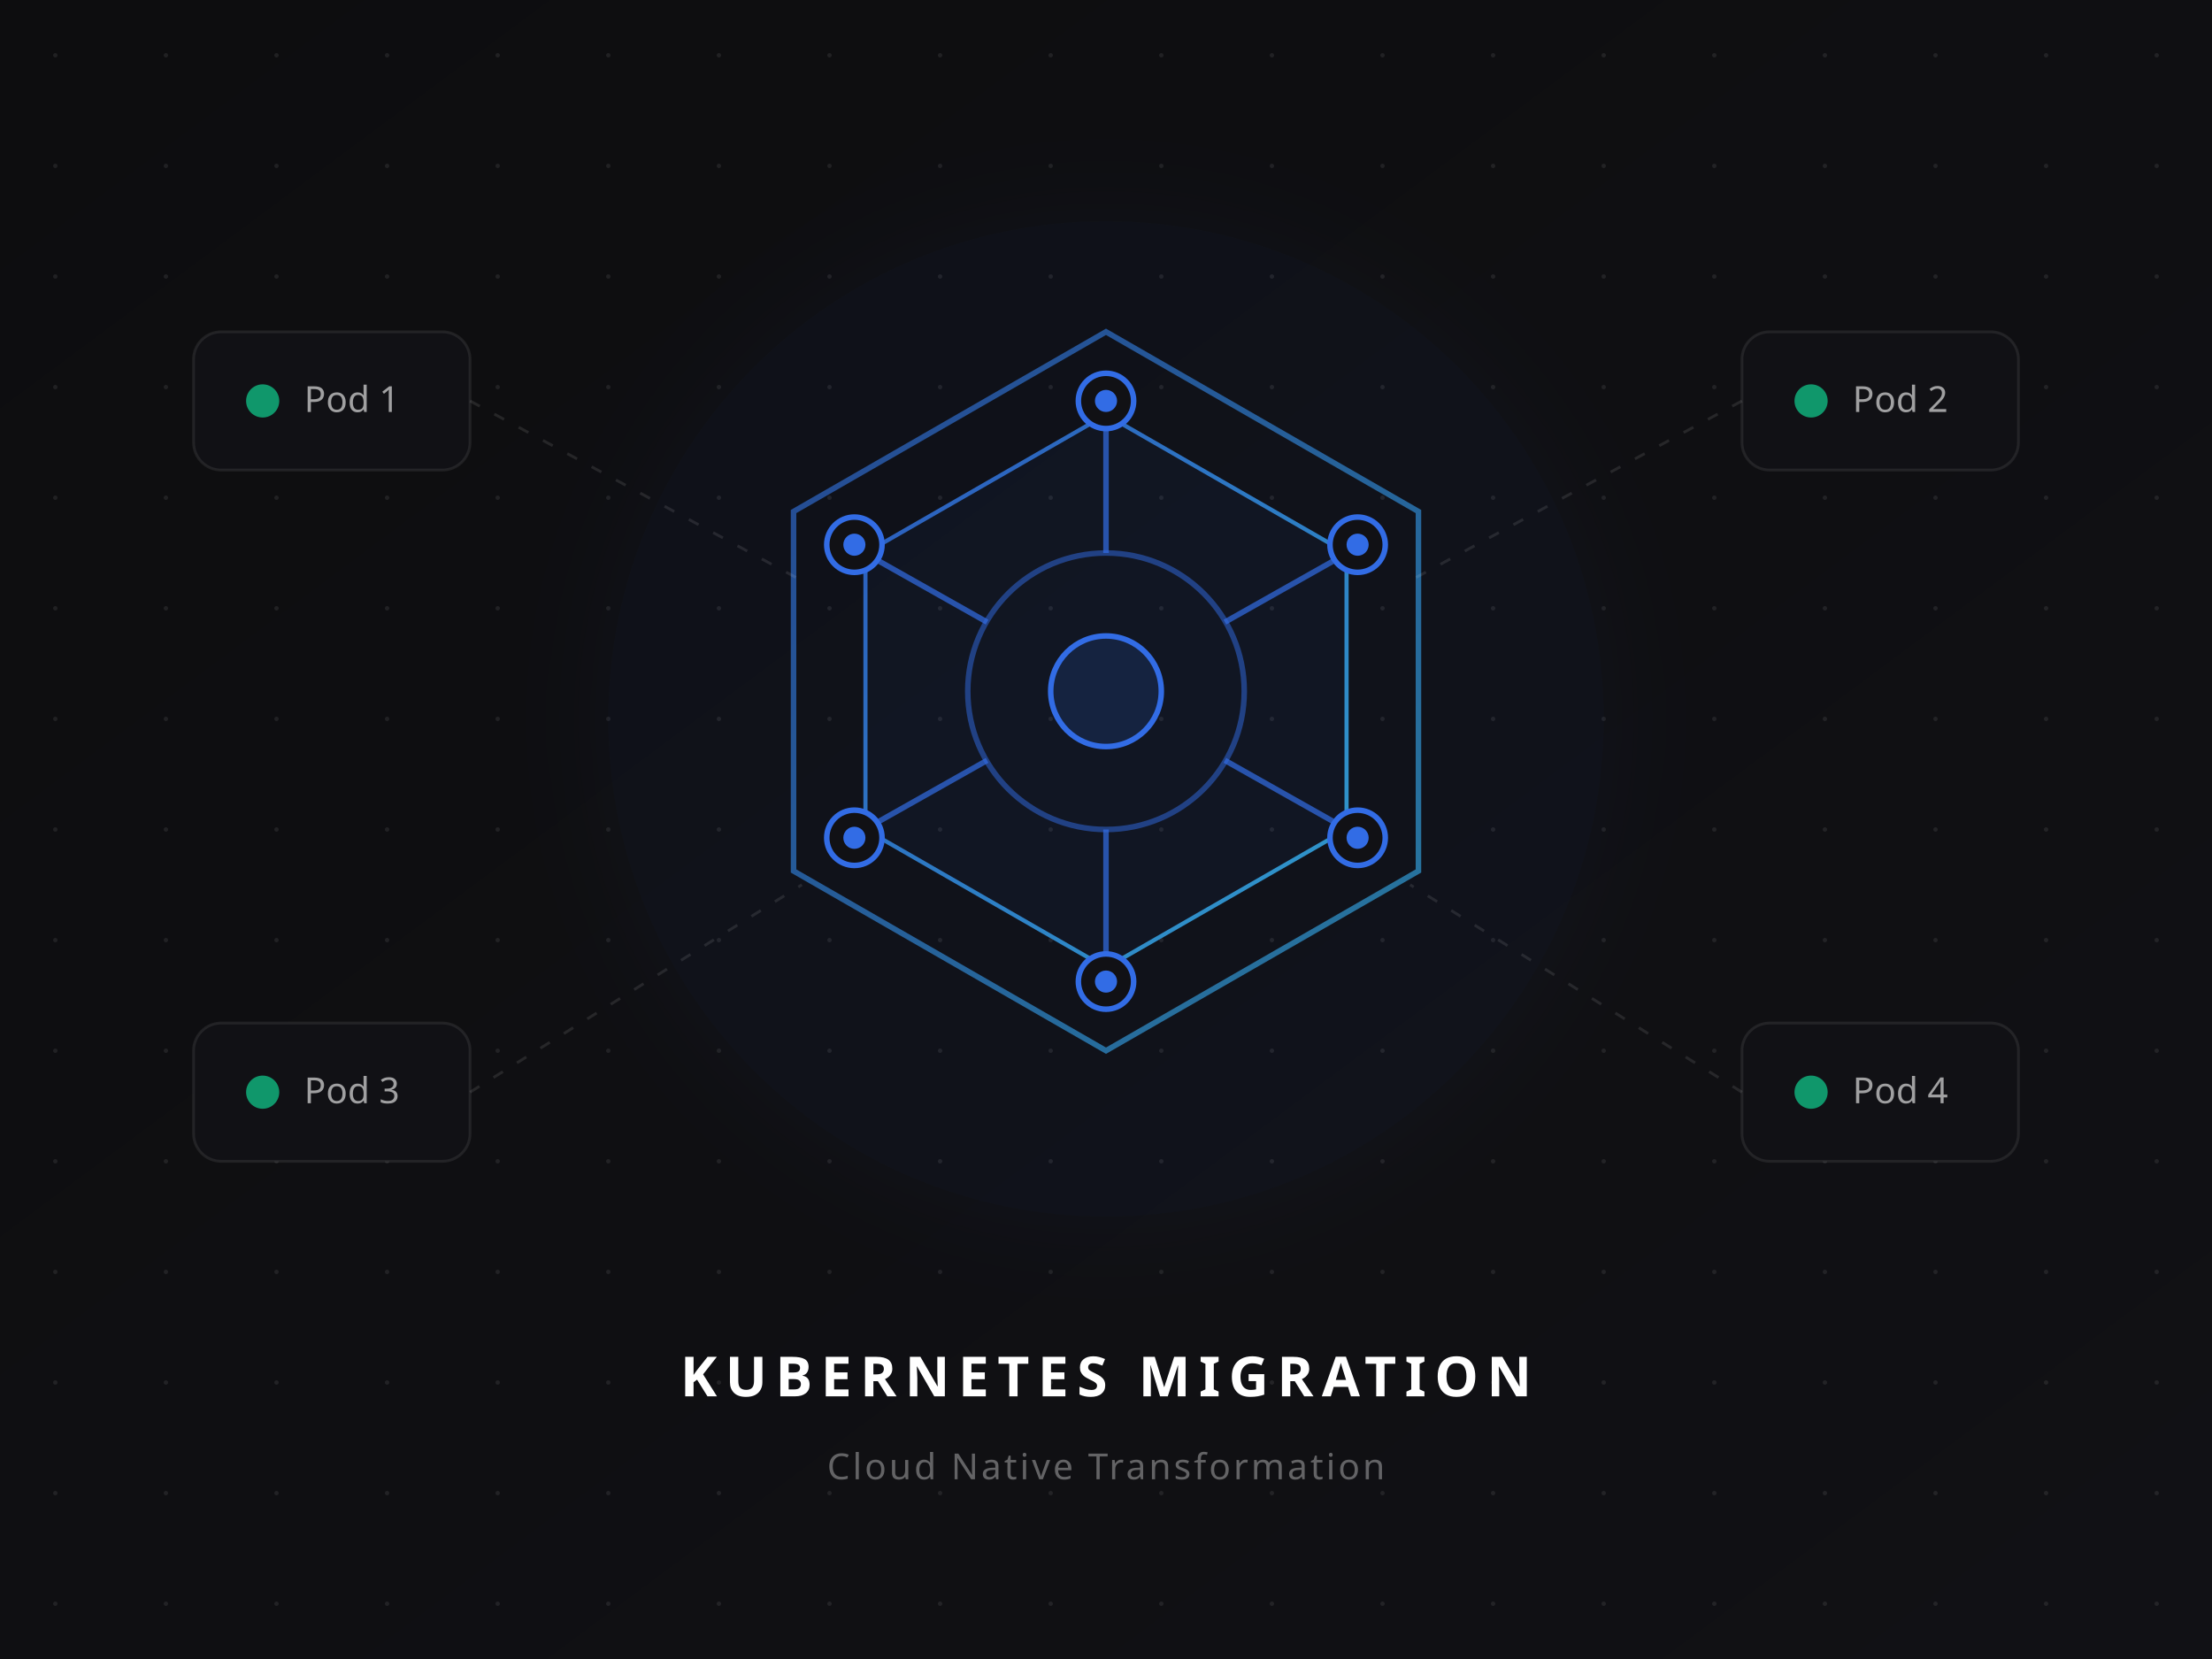
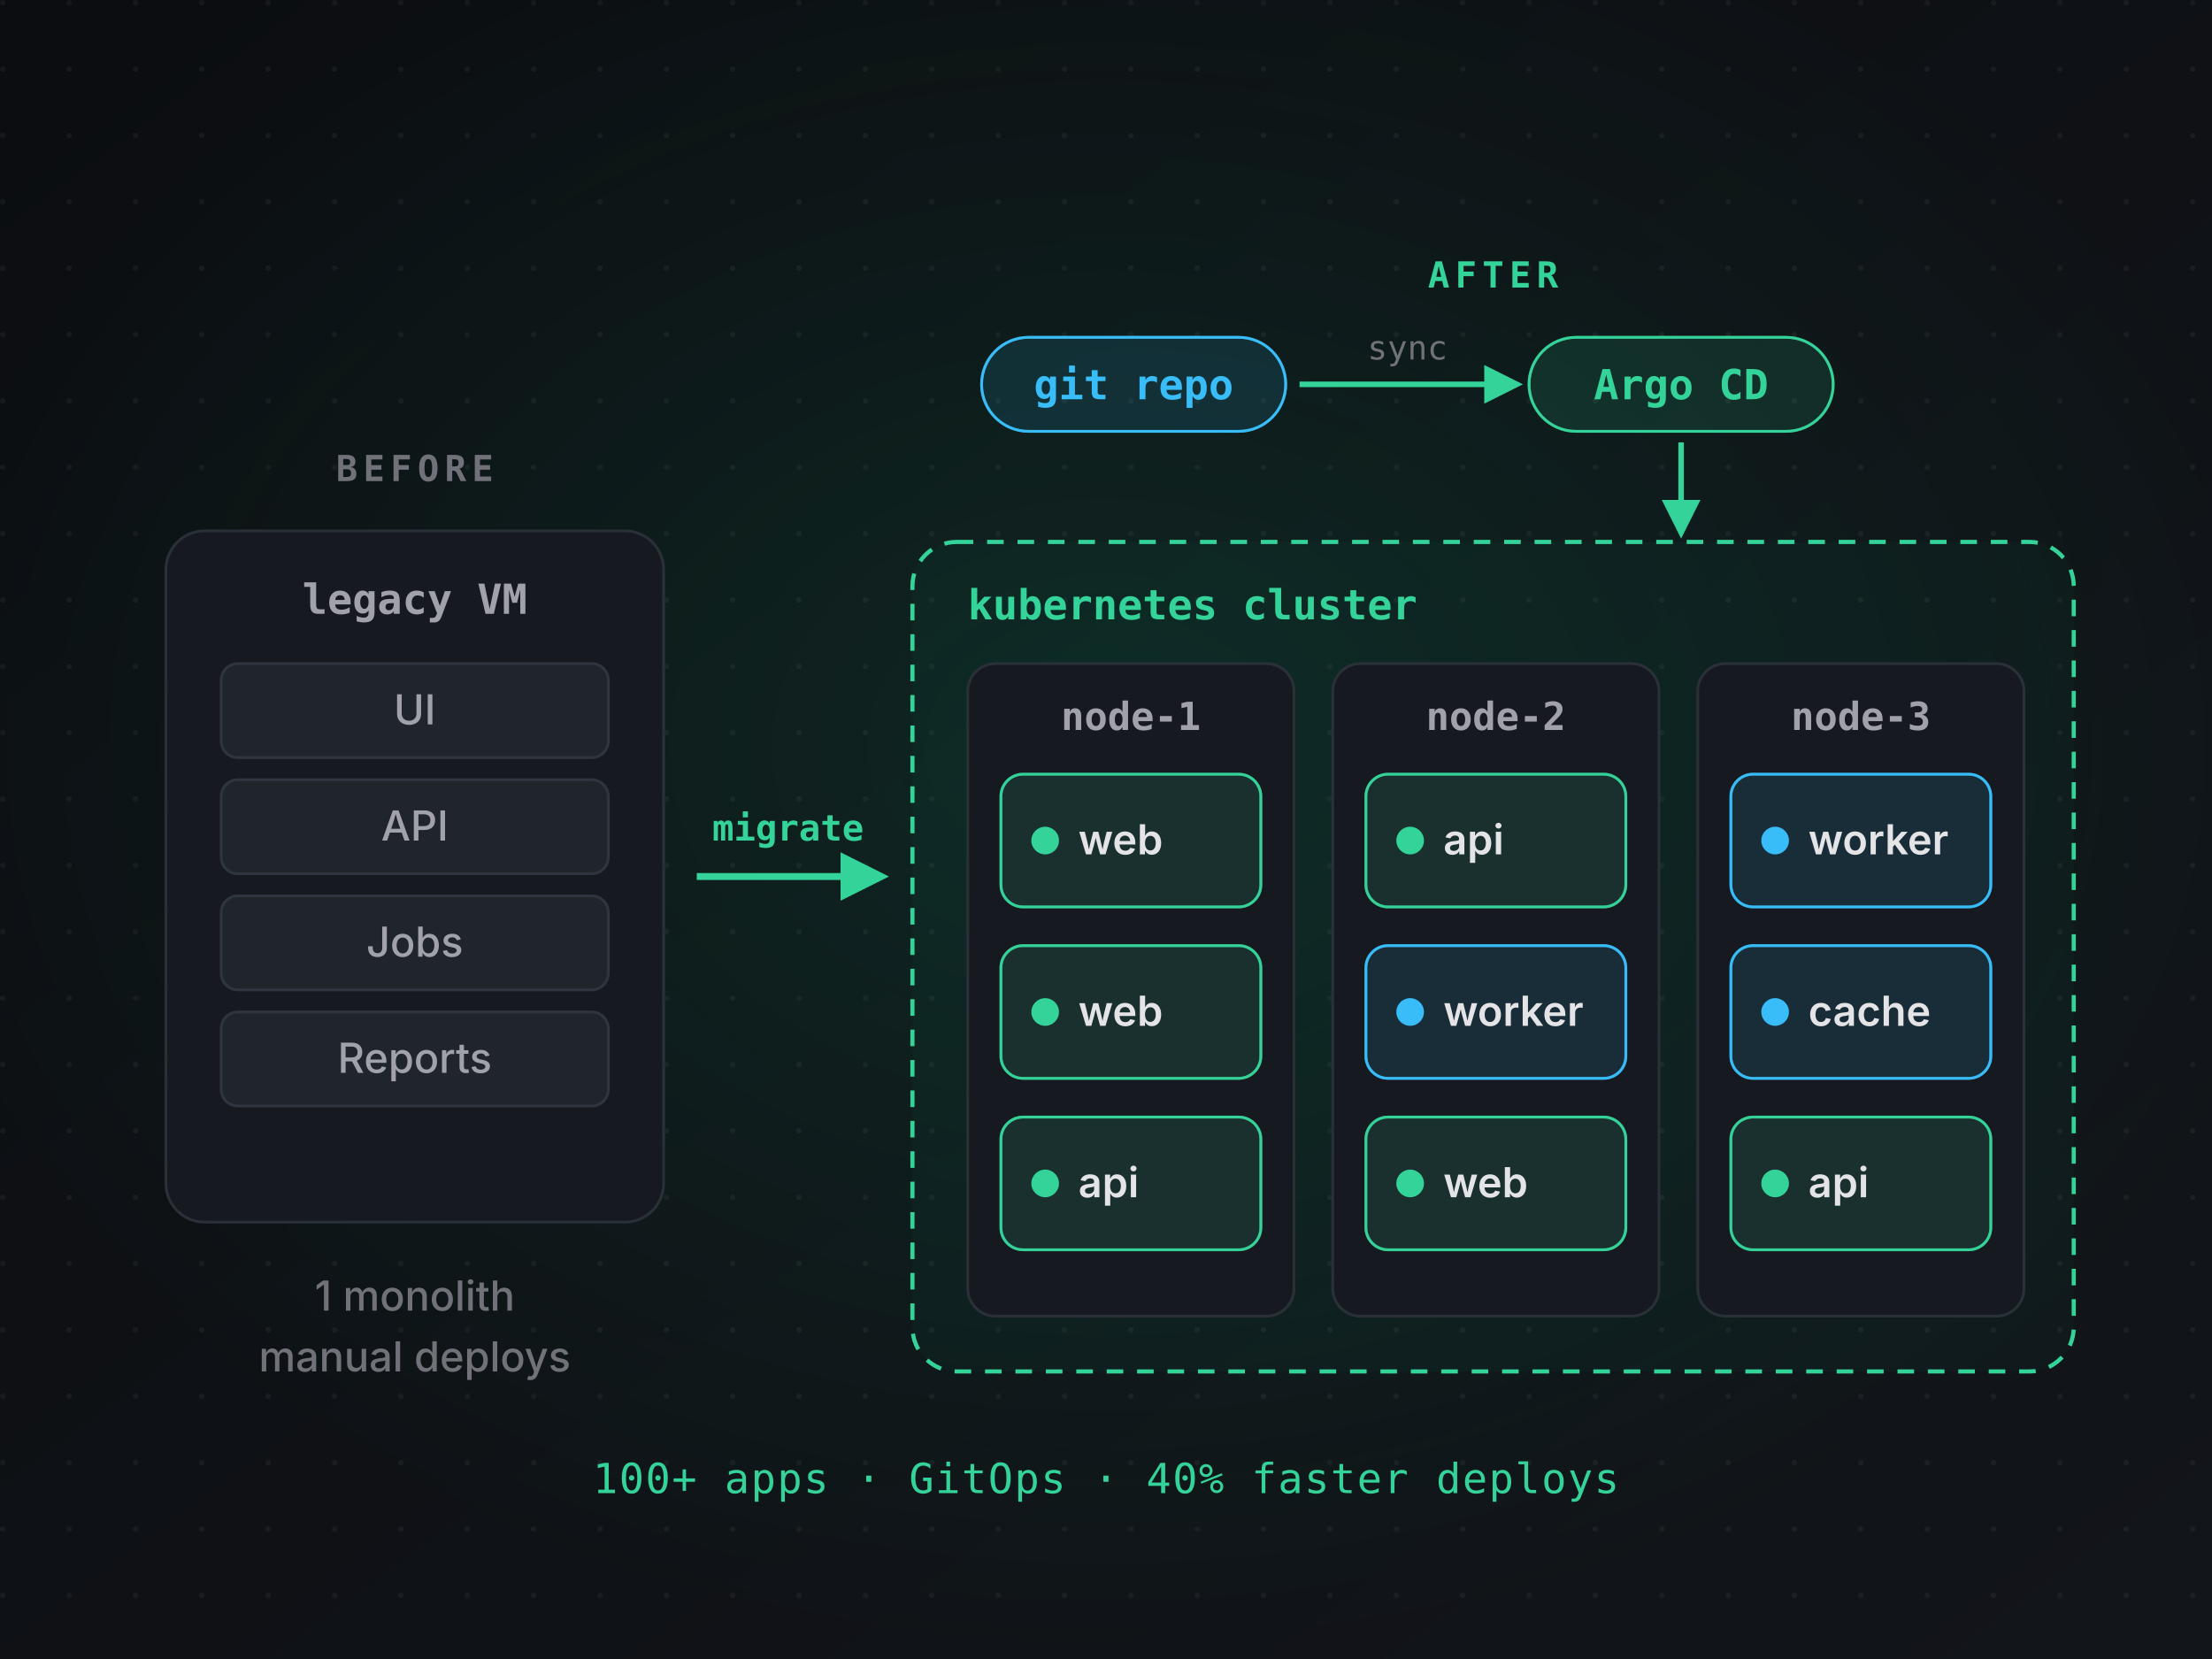
- <svg xmlns="http://www.w3.org/2000/svg" viewBox="0 0 800 600">
+ <svg xmlns="http://www.w3.org/2000/svg" viewBox="0 0 800 600" role="img" aria-label="Diagram: a legacy monolith migrated to pods across a Kubernetes cluster, deployed by Argo CD from Git">
  <defs>
-     <linearGradient id="bg" x1="0%" y1="0%" x2="100%" y2="100%">
-       <stop offset="0%" style="stop-color:#0d0d0f" />
-       <stop offset="100%" style="stop-color:#111115" />
+     <linearGradient id="bg" x1="0" y1="0" x2="1" y2="1">
+       <stop offset="0" stop-color="#0b0d10" />
+       <stop offset="1" stop-color="#12151a" />
    </linearGradient>
-     <linearGradient id="accent" x1="0%" y1="0%" x2="100%" y2="100%">
-       <stop offset="0%" style="stop-color:#10b981" />
-       <stop offset="100%" style="stop-color:#34d399" />
-     </linearGradient>
-     <linearGradient id="blue" x1="0%" y1="0%" x2="100%" y2="100%">
-       <stop offset="0%" style="stop-color:#326CE5" />
-       <stop offset="100%" style="stop-color:#38bdf8" />
-     </linearGradient>
-     <filter id="glow">
-       <feGaussianBlur stdDeviation="4" result="b" />
-       <feMerge>
-         <feMergeNode in="b" />
-         <feMergeNode in="SourceGraphic" />
-       </feMerge>
-     </filter>
-     <filter id="softglow">
-       <feGaussianBlur stdDeviation="20" result="b" />
-       <feMerge>
-         <feMergeNode in="b" />
-         <feMergeNode in="SourceGraphic" />
-       </feMerge>
-     </filter>
+     <radialGradient id="glow" cx="0.5" cy="0.45" r="0.55">
+       <stop offset="0" stop-color="#10b981" stop-opacity="0.13" />
+       <stop offset="1" stop-color="#10b981" stop-opacity="0" />
+     </radialGradient>
+     <pattern id="dots" width="24" height="24" patternUnits="userSpaceOnUse">
+       <circle cx="1" cy="1" r="1" fill="#ffffff" fill-opacity="0.05" />
+     </pattern>
+     <marker id="arr" viewBox="0 0 10 10" refX="8" refY="5" markerWidth="7" markerHeight="7" orient="auto-start-reverse">
+       <path d="M0 0 L10 5 L0 10 z" fill="#34d399" />
+     </marker>
+     <marker id="arrm" viewBox="0 0 10 10" refX="8" refY="5" markerWidth="7" markerHeight="7" orient="auto-start-reverse">
+       <path d="M0 0 L10 5 L0 10 z" fill="#71717a" />
+     </marker>
  </defs>
  <rect width="800" height="600" fill="url(#bg)" />
-   <pattern id="dots" x="0" y="0" width="40" height="40" patternUnits="userSpaceOnUse">
-     <circle cx="20" cy="20" r="0.8" fill="white" opacity="0.08" />
-   </pattern>
  <rect width="800" height="600" fill="url(#dots)" />
-   <circle cx="400" cy="260" r="180" fill="#326CE5" opacity="0.04" filter="url(#softglow)" />
-   <g transform="translate(400, 250)">
-     <polygon points="0,-130 113,-65 113,65 0,130 -113,65 -113,-65" fill="none" stroke="url(#blue)" stroke-width="2" opacity="0.6" />
-     <polygon points="0,-100 87,-50 87,50 0,100 -87,50 -87,-50" fill="#326CE5" fill-opacity="0.06" stroke="url(#blue)" stroke-width="1.5" opacity="0.8" />
-     <g stroke="#326CE5" stroke-width="2" opacity="0.7">
-       <line x1="0" y1="-50" x2="0" y2="-95" />
-       <line x1="43" y1="-25" x2="82" y2="-47" />
-       <line x1="43" y1="25" x2="82" y2="47" />
-       <line x1="0" y1="50" x2="0" y2="95" />
-       <line x1="-43" y1="25" x2="-82" y2="47" />
-       <line x1="-43" y1="-25" x2="-82" y2="-47" />
-     </g>
-     <circle cx="0" cy="0" r="50" fill="none" stroke="#326CE5" stroke-width="2" opacity="0.5" />
-     <circle cx="0" cy="0" r="20" fill="#326CE5" fill-opacity="0.15" stroke="#326CE5" stroke-width="2" />
-     <g>
-       <circle cx="0" cy="-105" r="10" fill="#111115" stroke="#326CE5" stroke-width="2" />
-       <circle cx="0" cy="-105" r="4" fill="#326CE5" />
-       <circle cx="91" cy="-53" r="10" fill="#111115" stroke="#326CE5" stroke-width="2" />
-       <circle cx="91" cy="-53" r="4" fill="#326CE5" />
-       <circle cx="91" cy="53" r="10" fill="#111115" stroke="#326CE5" stroke-width="2" />
-       <circle cx="91" cy="53" r="4" fill="#326CE5" />
-       <circle cx="0" cy="105" r="10" fill="#111115" stroke="#326CE5" stroke-width="2" />
-       <circle cx="0" cy="105" r="4" fill="#326CE5" />
-       <circle cx="-91" cy="53" r="10" fill="#111115" stroke="#326CE5" stroke-width="2" />
-       <circle cx="-91" cy="53" r="4" fill="#326CE5" />
-       <circle cx="-91" cy="-53" r="10" fill="#111115" stroke="#326CE5" stroke-width="2" />
-       <circle cx="-91" cy="-53" r="4" fill="#326CE5" />
-     </g>
+   <rect width="800" height="600" fill="url(#glow)" />
+   <g transform="translate(0 24)">
+     <text x="150" y="150" font-family="'JetBrains Mono', ui-monospace, SFMono-Regular, Menlo, monospace" font-size="13" font-weight="600" fill="#71717a" text-anchor="middle" letter-spacing="2">BEFORE</text>
+     <rect x="60" y="168" width="180" height="250" rx="14" fill="#161a20" stroke="#2a3038" stroke-width="1" />
+     <text x="150" y="198" font-family="'JetBrains Mono', ui-monospace, SFMono-Regular, Menlo, monospace" font-size="15" font-weight="600" fill="#a1a1aa" text-anchor="middle">legacy VM</text>
+     <rect x="80" y="216" width="140" height="34" rx="6" fill="#20252c" stroke="#2f353e" stroke-width="1" />
+     <text x="150" y="238" font-family="Inter, ui-sans-serif, system-ui, -apple-system, 'Segoe UI', sans-serif" font-size="15" font-weight="500" fill="#a1a1aa" text-anchor="middle">UI</text>
+     <rect x="80" y="258" width="140" height="34" rx="6" fill="#20252c" stroke="#2f353e" stroke-width="1" />
+     <text x="150" y="280" font-family="Inter, ui-sans-serif, system-ui, -apple-system, 'Segoe UI', sans-serif" font-size="15" font-weight="500" fill="#a1a1aa" text-anchor="middle">API</text>
+     <rect x="80" y="300" width="140" height="34" rx="6" fill="#20252c" stroke="#2f353e" stroke-width="1" />
+     <text x="150" y="322" font-family="Inter, ui-sans-serif, system-ui, -apple-system, 'Segoe UI', sans-serif" font-size="15" font-weight="500" fill="#a1a1aa" text-anchor="middle">Jobs</text>
+     <rect x="80" y="342" width="140" height="34" rx="6" fill="#20252c" stroke="#2f353e" stroke-width="1" />
+     <text x="150" y="364" font-family="Inter, ui-sans-serif, system-ui, -apple-system, 'Segoe UI', sans-serif" font-size="15" font-weight="500" fill="#a1a1aa" text-anchor="middle">Reports</text>
+     <text x="150" y="450" font-family="Inter, ui-sans-serif, system-ui, -apple-system, 'Segoe UI', sans-serif" font-size="15" font-weight="500" fill="#71717a" text-anchor="middle">1 monolith</text>
+     <text x="150" y="472" font-family="Inter, ui-sans-serif, system-ui, -apple-system, 'Segoe UI', sans-serif" font-size="15" font-weight="500" fill="#71717a" text-anchor="middle">manual deploys</text>
+     <line x1="252" y1="293" x2="318" y2="293" stroke="#34d399" stroke-width="2.5" marker-end="url(#arr)" />
+     <text x="285" y="280" font-family="'JetBrains Mono', ui-monospace, SFMono-Regular, Menlo, monospace" font-size="13" font-weight="600" fill="#34d399" text-anchor="middle">migrate</text>
+     <text x="540" y="80" font-family="'JetBrains Mono', ui-monospace, SFMono-Regular, Menlo, monospace" font-size="13" font-weight="600" fill="#34d399" text-anchor="middle" letter-spacing="2">AFTER</text>
+     <rect x="355" y="98" width="110" height="34" rx="17.0" fill="#38bdf8" fill-opacity="0.12" stroke="#38bdf8" stroke-width="1" />
+     <rect x="355" y="98" width="110" height="34" rx="17.0" fill="none" stroke="#38bdf8" stroke-opacity="0.45" />
+     <text x="410.0" y="120.4" font-family="'JetBrains Mono', ui-monospace, SFMono-Regular, Menlo, monospace" font-size="15" font-weight="600" fill="#38bdf8" text-anchor="middle">git repo</text>
+     <line x1="470" y1="115" x2="548" y2="115" stroke="#34d399" stroke-width="2" marker-end="url(#arr)" />
+     <text x="509" y="106" font-family="'JetBrains Mono', ui-monospace, SFMono-Regular, Menlo, monospace" font-size="12" font-weight="500" fill="#71717a" text-anchor="middle">sync</text>
+     <rect x="553" y="98" width="110" height="34" rx="17.0" fill="#34d399" fill-opacity="0.12" stroke="#34d399" stroke-width="1" />
+     <rect x="553" y="98" width="110" height="34" rx="17.0" fill="none" stroke="#34d399" stroke-opacity="0.45" />
+     <text x="608.0" y="120.4" font-family="'JetBrains Mono', ui-monospace, SFMono-Regular, Menlo, monospace" font-size="15" font-weight="600" fill="#34d399" text-anchor="middle">Argo CD</text>
+     <line x1="608" y1="136" x2="608" y2="168" stroke="#34d399" stroke-width="2" marker-end="url(#arr)" />
+     <rect x="330" y="172" width="420" height="300" rx="16" fill="#10b981" fill-opacity="0.04" stroke="#34d399" stroke-width="1.5" stroke-dasharray="6 5" />
+     <text x="350" y="200" font-family="'JetBrains Mono', ui-monospace, SFMono-Regular, Menlo, monospace" font-size="15" font-weight="600" fill="#34d399" text-anchor="start">kubernetes cluster</text>
+     <rect x="350" y="216" width="118" height="236" rx="10" fill="#161a20" stroke="#2a3038" stroke-width="1" />
+     <text x="409" y="240" font-family="'JetBrains Mono', ui-monospace, SFMono-Regular, Menlo, monospace" font-size="14" font-weight="600" fill="#a1a1aa" text-anchor="middle">node-1</text>
+     <rect x="362" y="256" width="94" height="48" rx="8" fill="#34d399" fill-opacity="0.12" stroke="#34d399" stroke-width="1" />
+     <rect x="362" y="256" width="94" height="48" rx="8" fill="none" stroke="#34d399" stroke-opacity="0.5" />
+     <circle cx="378" cy="280" r="5" fill="#34d399" />
+     <text x="390" y="285" font-family="Inter, ui-sans-serif, system-ui, -apple-system, 'Segoe UI', sans-serif" font-size="15" font-weight="600" fill="#e4e4e7" text-anchor="start">web</text>
+     <rect x="362" y="318" width="94" height="48" rx="8" fill="#34d399" fill-opacity="0.12" stroke="#34d399" stroke-width="1" />
+     <rect x="362" y="318" width="94" height="48" rx="8" fill="none" stroke="#34d399" stroke-opacity="0.5" />
+     <circle cx="378" cy="342" r="5" fill="#34d399" />
+     <text x="390" y="347" font-family="Inter, ui-sans-serif, system-ui, -apple-system, 'Segoe UI', sans-serif" font-size="15" font-weight="600" fill="#e4e4e7" text-anchor="start">web</text>
+     <rect x="362" y="380" width="94" height="48" rx="8" fill="#34d399" fill-opacity="0.12" stroke="#34d399" stroke-width="1" />
+     <rect x="362" y="380" width="94" height="48" rx="8" fill="none" stroke="#34d399" stroke-opacity="0.5" />
+     <circle cx="378" cy="404" r="5" fill="#34d399" />
+     <text x="390" y="409" font-family="Inter, ui-sans-serif, system-ui, -apple-system, 'Segoe UI', sans-serif" font-size="15" font-weight="600" fill="#e4e4e7" text-anchor="start">api</text>
+     <rect x="482" y="216" width="118" height="236" rx="10" fill="#161a20" stroke="#2a3038" stroke-width="1" />
+     <text x="541" y="240" font-family="'JetBrains Mono', ui-monospace, SFMono-Regular, Menlo, monospace" font-size="14" font-weight="600" fill="#a1a1aa" text-anchor="middle">node-2</text>
+     <rect x="494" y="256" width="94" height="48" rx="8" fill="#34d399" fill-opacity="0.12" stroke="#34d399" stroke-width="1" />
+     <rect x="494" y="256" width="94" height="48" rx="8" fill="none" stroke="#34d399" stroke-opacity="0.5" />
+     <circle cx="510" cy="280" r="5" fill="#34d399" />
+     <text x="522" y="285" font-family="Inter, ui-sans-serif, system-ui, -apple-system, 'Segoe UI', sans-serif" font-size="15" font-weight="600" fill="#e4e4e7" text-anchor="start">api</text>
+     <rect x="494" y="318" width="94" height="48" rx="8" fill="#38bdf8" fill-opacity="0.12" stroke="#38bdf8" stroke-width="1" />
+     <rect x="494" y="318" width="94" height="48" rx="8" fill="none" stroke="#38bdf8" stroke-opacity="0.5" />
+     <circle cx="510" cy="342" r="5" fill="#38bdf8" />
+     <text x="522" y="347" font-family="Inter, ui-sans-serif, system-ui, -apple-system, 'Segoe UI', sans-serif" font-size="15" font-weight="600" fill="#e4e4e7" text-anchor="start">worker</text>
+     <rect x="494" y="380" width="94" height="48" rx="8" fill="#34d399" fill-opacity="0.12" stroke="#34d399" stroke-width="1" />
+     <rect x="494" y="380" width="94" height="48" rx="8" fill="none" stroke="#34d399" stroke-opacity="0.5" />
+     <circle cx="510" cy="404" r="5" fill="#34d399" />
+     <text x="522" y="409" font-family="Inter, ui-sans-serif, system-ui, -apple-system, 'Segoe UI', sans-serif" font-size="15" font-weight="600" fill="#e4e4e7" text-anchor="start">web</text>
+     <rect x="614" y="216" width="118" height="236" rx="10" fill="#161a20" stroke="#2a3038" stroke-width="1" />
+     <text x="673" y="240" font-family="'JetBrains Mono', ui-monospace, SFMono-Regular, Menlo, monospace" font-size="14" font-weight="600" fill="#a1a1aa" text-anchor="middle">node-3</text>
+     <rect x="626" y="256" width="94" height="48" rx="8" fill="#38bdf8" fill-opacity="0.12" stroke="#38bdf8" stroke-width="1" />
+     <rect x="626" y="256" width="94" height="48" rx="8" fill="none" stroke="#38bdf8" stroke-opacity="0.5" />
+     <circle cx="642" cy="280" r="5" fill="#38bdf8" />
+     <text x="654" y="285" font-family="Inter, ui-sans-serif, system-ui, -apple-system, 'Segoe UI', sans-serif" font-size="15" font-weight="600" fill="#e4e4e7" text-anchor="start">worker</text>
+     <rect x="626" y="318" width="94" height="48" rx="8" fill="#38bdf8" fill-opacity="0.12" stroke="#38bdf8" stroke-width="1" />
+     <rect x="626" y="318" width="94" height="48" rx="8" fill="none" stroke="#38bdf8" stroke-opacity="0.5" />
+     <circle cx="642" cy="342" r="5" fill="#38bdf8" />
+     <text x="654" y="347" font-family="Inter, ui-sans-serif, system-ui, -apple-system, 'Segoe UI', sans-serif" font-size="15" font-weight="600" fill="#e4e4e7" text-anchor="start">cache</text>
+     <rect x="626" y="380" width="94" height="48" rx="8" fill="#34d399" fill-opacity="0.12" stroke="#34d399" stroke-width="1" />
+     <rect x="626" y="380" width="94" height="48" rx="8" fill="none" stroke="#34d399" stroke-opacity="0.5" />
+     <circle cx="642" cy="404" r="5" fill="#34d399" />
+     <text x="654" y="409" font-family="Inter, ui-sans-serif, system-ui, -apple-system, 'Segoe UI', sans-serif" font-size="15" font-weight="600" fill="#e4e4e7" text-anchor="start">api</text>
  </g>
-   <g>
-     <rect x="70" y="120" width="100" height="50" rx="10" fill="#111115" stroke="white" stroke-opacity="0.08" stroke-width="1" />
-     <circle cx="95" cy="145" r="6" fill="#10b981" opacity="0.8" />
-     <text x="110" y="149" fill="white" opacity="0.6" font-family="system-ui, sans-serif" font-size="13" font-weight="500">Pod 1</text>
-     <rect x="630" y="120" width="100" height="50" rx="10" fill="#111115" stroke="white" stroke-opacity="0.08" stroke-width="1" />
-     <circle cx="655" cy="145" r="6" fill="#10b981" opacity="0.8" />
-     <text x="670" y="149" fill="white" opacity="0.6" font-family="system-ui, sans-serif" font-size="13" font-weight="500">Pod 2</text>
-     <rect x="70" y="370" width="100" height="50" rx="10" fill="#111115" stroke="white" stroke-opacity="0.08" stroke-width="1" />
-     <circle cx="95" cy="395" r="6" fill="#10b981" opacity="0.8" />
-     <text x="110" y="399" fill="white" opacity="0.6" font-family="system-ui, sans-serif" font-size="13" font-weight="500">Pod 3</text>
-     <rect x="630" y="370" width="100" height="50" rx="10" fill="#111115" stroke="white" stroke-opacity="0.08" stroke-width="1" />
-     <circle cx="655" cy="395" r="6" fill="#10b981" opacity="0.8" />
-     <text x="670" y="399" fill="white" opacity="0.6" font-family="system-ui, sans-serif" font-size="13" font-weight="500">Pod 4</text>
-   </g>
-   <g stroke="white" stroke-width="1" stroke-opacity="0.1" stroke-dasharray="4,6">
-     <line x1="170" y1="145" x2="290" y2="210" />
-     <line x1="170" y1="395" x2="290" y2="320" />
-     <line x1="630" y1="145" x2="510" y2="210" />
-     <line x1="630" y1="395" x2="510" y2="320" />
-   </g>
-   <text x="400" y="505" fill="white" font-family="system-ui, sans-serif" font-size="20" font-weight="700" text-anchor="middle" letter-spacing="3">
-     KUBERNETES MIGRATION
-   </text>
-   <text x="400" y="535" fill="white" opacity="0.35" font-family="system-ui, sans-serif" font-size="13" text-anchor="middle" letter-spacing="1">
-     Cloud Native Transformation
-   </text>
+   <text x="400" y="540" font-family="'JetBrains Mono', ui-monospace, SFMono-Regular, Menlo, monospace" font-size="15" font-weight="500" fill="#34d399" text-anchor="middle" letter-spacing="0.5">100+ apps  ·  GitOps  ·  40% faster deploys</text>
</svg>
